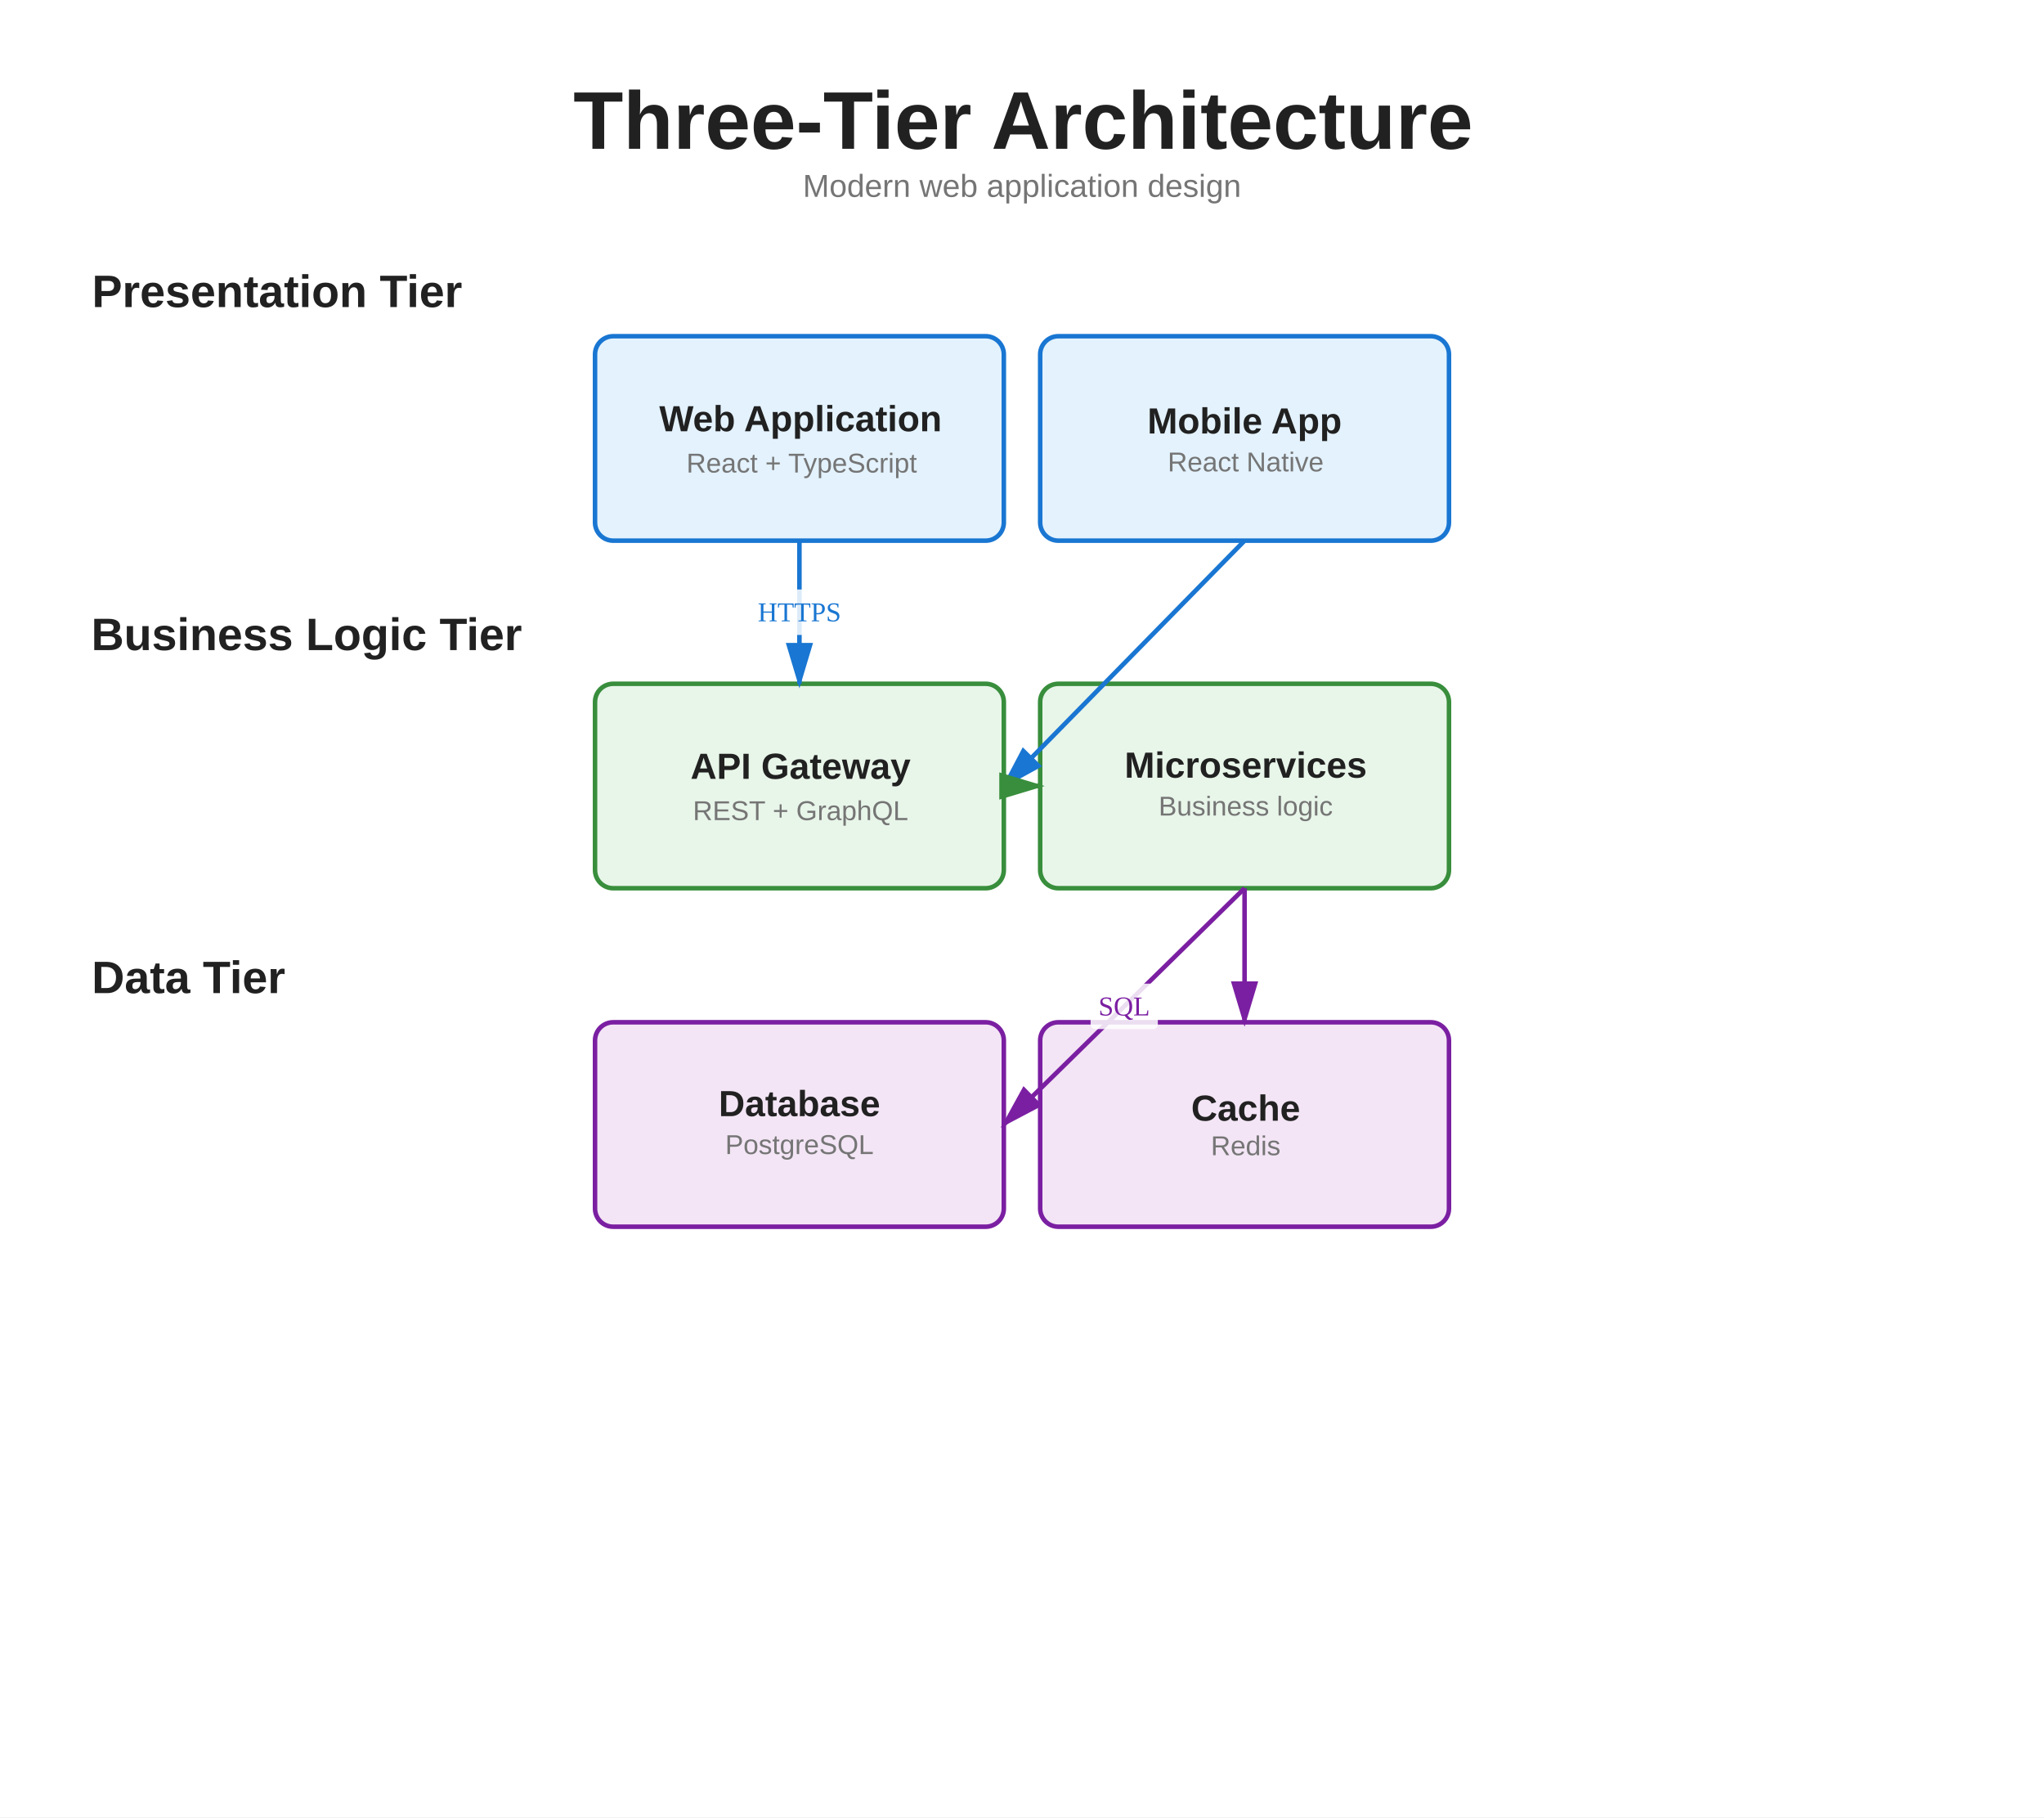
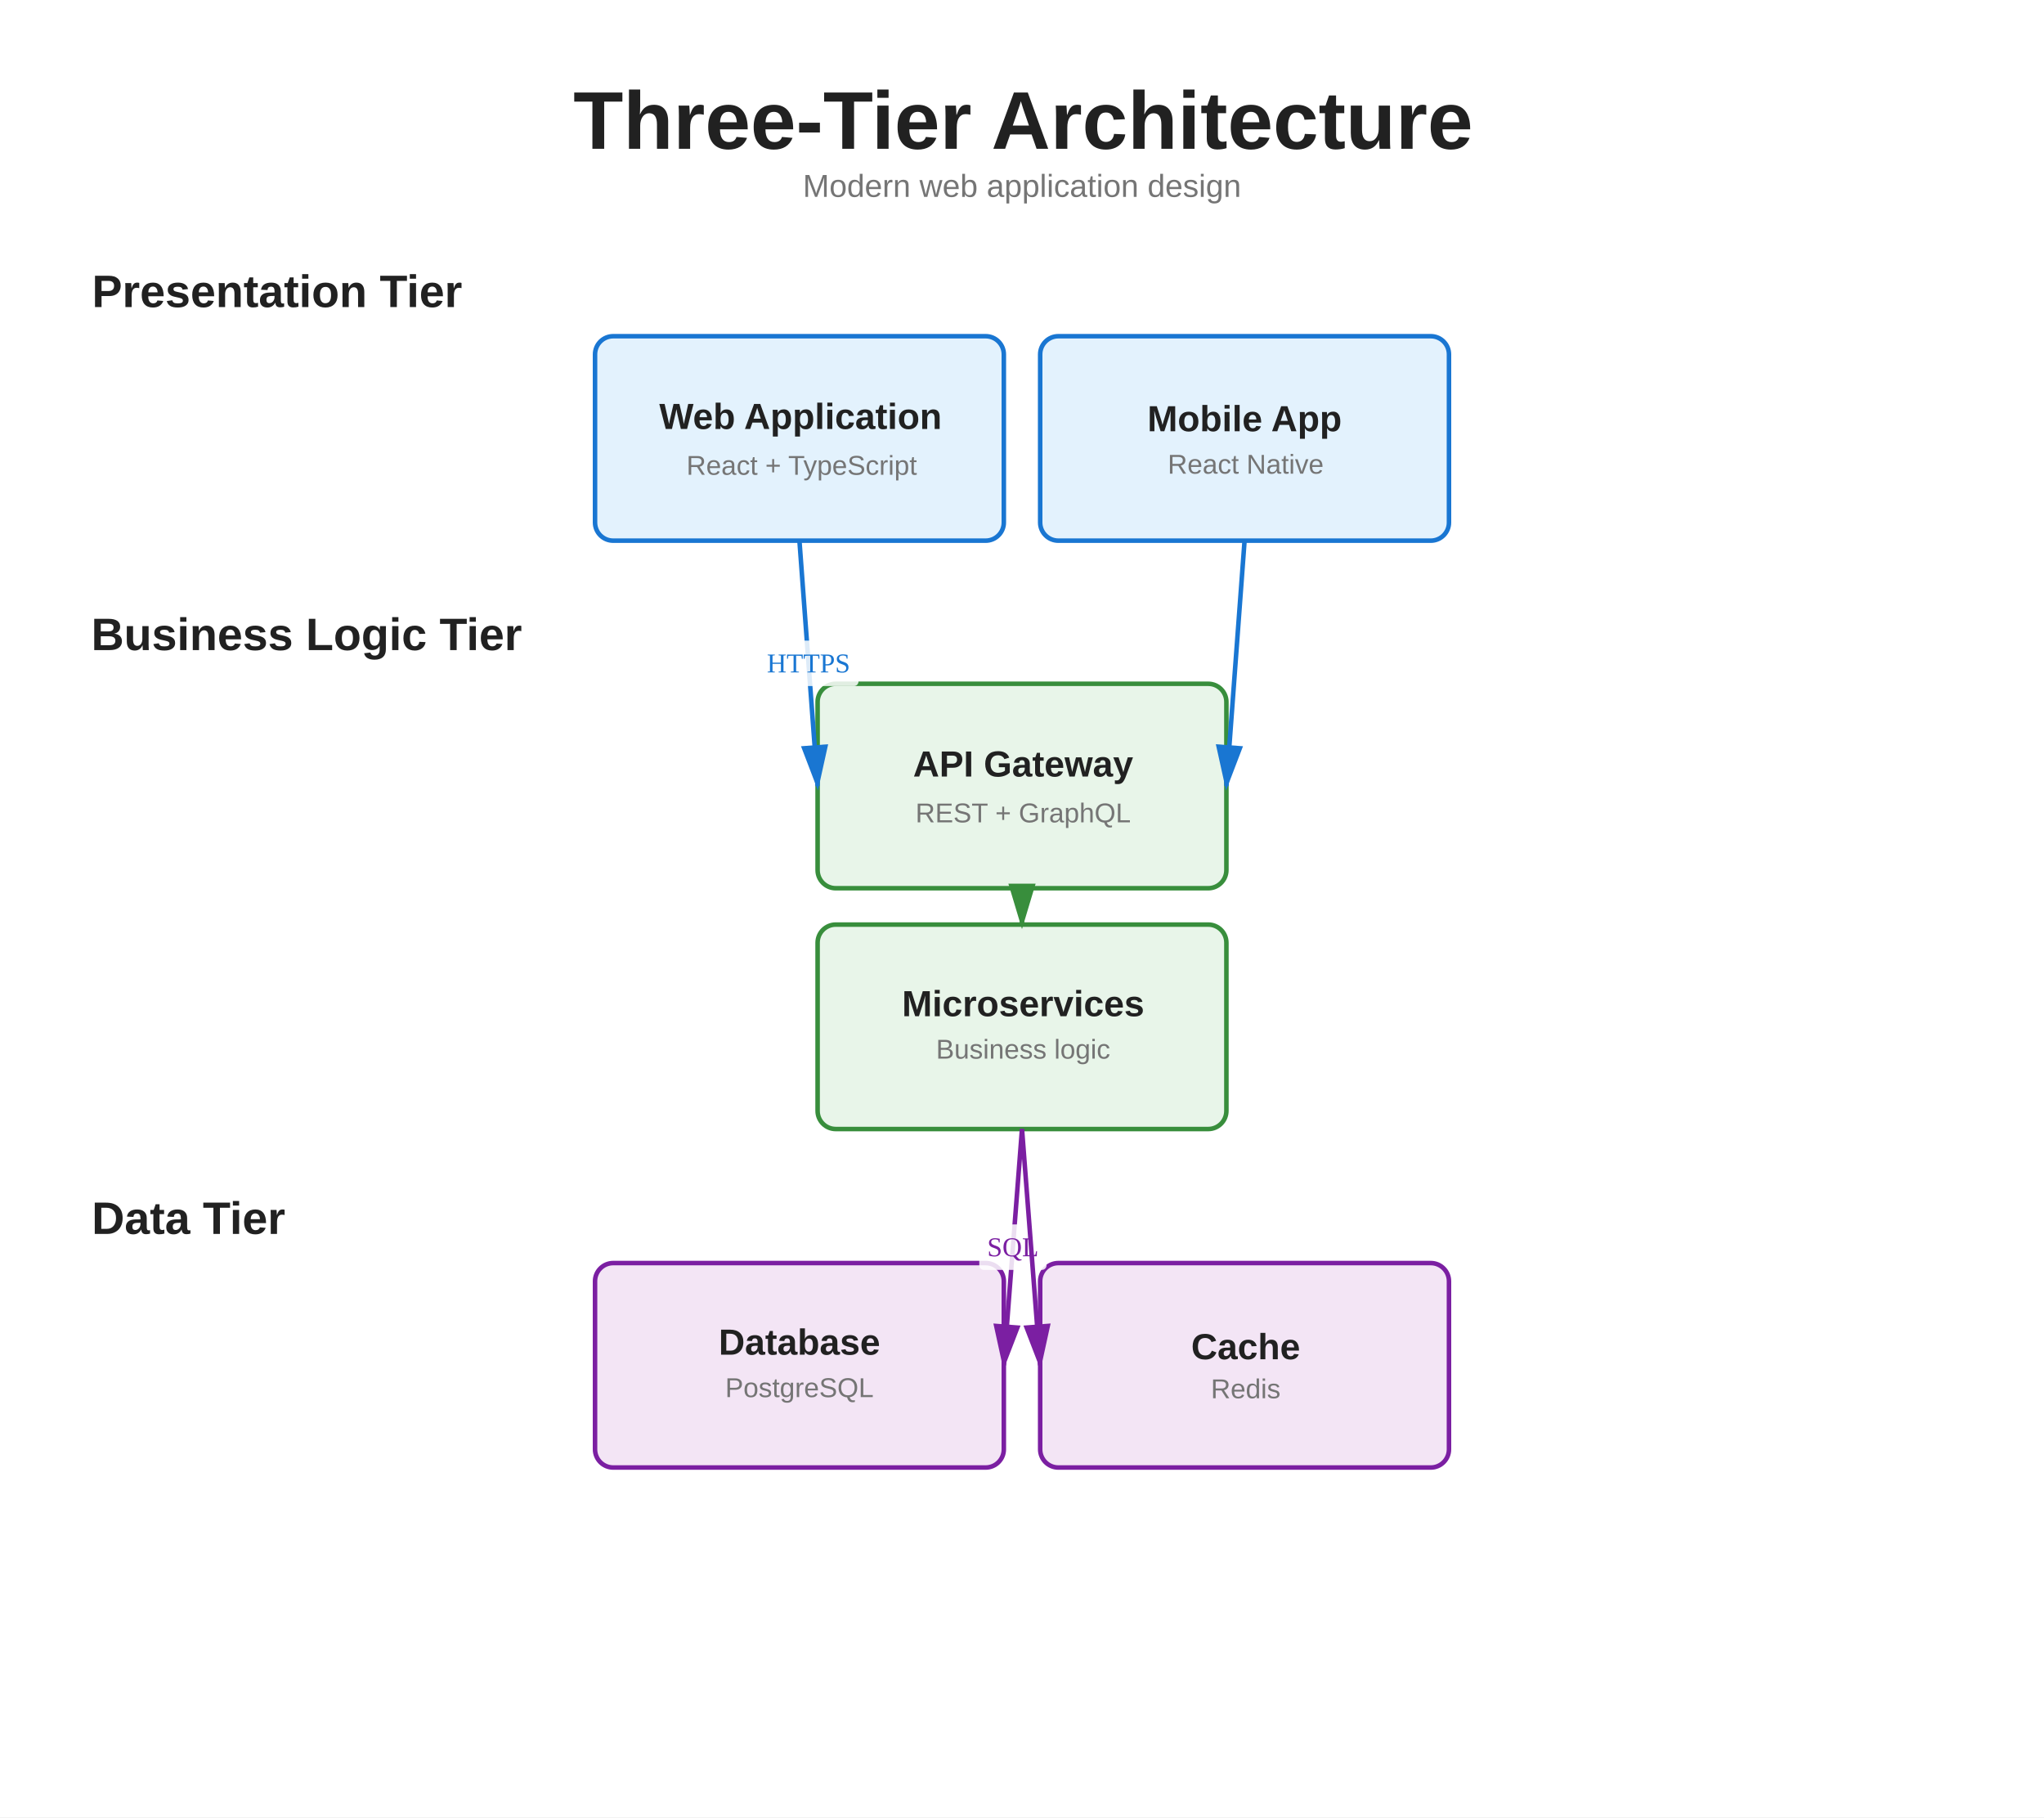
<svg xmlns="http://www.w3.org/2000/svg" width="900" height="800" viewBox="0 0 900 800">
  <defs>
    <marker id="arrowhead-1976d2" markerWidth="10" markerHeight="10" refX="9" refY="3" orient="auto">
      <polygon points="0 0, 10 3, 0 6" fill="#1976d2" />
    </marker>
    <marker id="arrowhead-388e3c" markerWidth="10" markerHeight="10" refX="9" refY="3" orient="auto">
      <polygon points="0 0, 10 3, 0 6" fill="#388e3c" />
    </marker>
    <marker id="arrowhead-7b1fa2" markerWidth="10" markerHeight="10" refX="9" refY="3" orient="auto">
      <polygon points="0 0, 10 3, 0 6" fill="#7b1fa2" />
    </marker>
  </defs>
  <rect width="900" height="800" fill="white" />
  <text x="450.5" y="65.5" font-size="36" font-family="Arial, sans-serif" fill="#212121" font-weight="bold" text-anchor="middle">Three-Tier Architecture</text>
  <text x="450" y="86.667" font-size="14" font-family="Arial, sans-serif" fill="#757575" font-weight="normal" text-anchor="middle">Modern web application design</text>
  <text x="122" y="135.167" font-size="20" font-family="Arial, sans-serif" fill="#212121" font-weight="bold" text-anchor="middle">Presentation Tier</text>
  <rect x="262" y="148" width="180" height="90" fill="#e3f2fd" stroke="#1976d2" stroke-width="2" rx="8" />
-   <text x="352.5" y="189.833" font-size="16" font-family="Arial, sans-serif" fill="#212121" font-weight="bold" text-anchor="middle">Web Application</text>
-   <text x="353" y="208" font-size="12" font-family="Arial, sans-serif" fill="#757575" font-weight="normal" text-anchor="middle">React + TypeScript</text>
+   <text x="352.5" y="188.833" font-size="16" font-family="Arial, sans-serif" fill="#212121" font-weight="bold" text-anchor="middle">Web Application</text>
+   <text x="353" y="209" font-size="12" font-family="Arial, sans-serif" fill="#757575" font-weight="normal" text-anchor="middle">React + TypeScript</text>
  <rect x="458" y="148" width="180" height="90" fill="#e3f2fd" stroke="#1976d2" stroke-width="2" rx="8" />
-   <text x="548" y="190.833" font-size="16" font-family="Arial, sans-serif" fill="#212121" font-weight="bold" text-anchor="middle">Mobile App</text>
-   <text x="548.5" y="207.5" font-size="12" font-family="Arial, sans-serif" fill="#757575" font-weight="normal" text-anchor="middle">React Native</text>
+   <text x="548" y="189.833" font-size="16" font-family="Arial, sans-serif" fill="#212121" font-weight="bold" text-anchor="middle">Mobile App</text>
+   <text x="548.5" y="208.5" font-size="12" font-family="Arial, sans-serif" fill="#757575" font-weight="normal" text-anchor="middle">React Native</text>
  <text x="135" y="286.167" font-size="20" font-family="Arial, sans-serif" fill="#212121" font-weight="bold" text-anchor="middle">Business Logic Tier</text>
-   <rect x="262" y="301" width="180" height="90" fill="#e8f5e9" stroke="#388e3c" stroke-width="2" rx="8" />
-   <text x="352.5" y="342.833" font-size="16" font-family="Arial, sans-serif" fill="#212121" font-weight="bold" text-anchor="middle">API Gateway</text>
-   <text x="352.5" y="361" font-size="12" font-family="Arial, sans-serif" fill="#757575" font-weight="normal" text-anchor="middle">REST + GraphQL</text>
-   <rect x="458" y="301" width="180" height="90" fill="#e8f5e9" stroke="#388e3c" stroke-width="2" rx="8" />
-   <text x="548.5" y="342.333" font-size="16" font-family="Arial, sans-serif" fill="#212121" font-weight="bold" text-anchor="middle">Microservices</text>
-   <text x="548.5" y="359" font-size="12" font-family="Arial, sans-serif" fill="#757575" font-weight="normal" text-anchor="middle">Business logic</text>
-   <text x="83" y="437.167" font-size="20" font-family="Arial, sans-serif" fill="#212121" font-weight="bold" text-anchor="middle">Data Tier</text>
-   <rect x="262" y="450" width="180" height="90" fill="#f3e5f5" stroke="#7b1fa2" stroke-width="2" rx="8" />
-   <text x="352" y="491.333" font-size="16" font-family="Arial, sans-serif" fill="#212121" font-weight="bold" text-anchor="middle">Database</text>
-   <text x="352" y="508" font-size="12" font-family="Arial, sans-serif" fill="#757575" font-weight="normal" text-anchor="middle">PostgreSQL</text>
-   <rect x="458" y="450" width="180" height="90" fill="#f3e5f5" stroke="#7b1fa2" stroke-width="2" rx="8" />
-   <text x="548.5" y="493.333" font-size="16" font-family="Arial, sans-serif" fill="#212121" font-weight="bold" text-anchor="middle">Cache</text>
-   <text x="548.5" y="508.5" font-size="12" font-family="Arial, sans-serif" fill="#757575" font-weight="normal" text-anchor="middle">Redis</text>
-   <line x1="352" y1="238" x2="352" y2="301" stroke="#1976d2" stroke-width="2" marker-end="url(#arrowhead-1976d2)" />
-   <rect x="330" y="259.5" width="44" height="20" fill="white" fill-opacity="0.85" rx="2" />
-   <text x="352" y="273.5" font-size="12" fill="#1976d2" text-anchor="middle">HTTPS</text>
-   <line x1="548" y1="238" x2="442" y2="346" stroke="#1976d2" stroke-width="2" marker-end="url(#arrowhead-1976d2)" />
-   <line x1="442" y1="346" x2="458" y2="346" stroke="#388e3c" stroke-width="2" marker-end="url(#arrowhead-388e3c)" />
-   <line x1="548" y1="391" x2="442" y2="495" stroke="#7b1fa2" stroke-width="2" marker-end="url(#arrowhead-7b1fa2)" />
-   <rect x="480.2" y="433" width="29.6" height="20" fill="white" fill-opacity="0.85" rx="2" />
-   <text x="495" y="447" font-size="12" fill="#7b1fa2" text-anchor="middle">SQL</text>
-   <line x1="548" y1="391" x2="548" y2="450" stroke="#7b1fa2" stroke-width="2" marker-end="url(#arrowhead-7b1fa2)" />
+   <rect x="360" y="301" width="180" height="90" fill="#e8f5e9" stroke="#388e3c" stroke-width="2" rx="8" />
+   <text x="450.5" y="341.833" font-size="16" font-family="Arial, sans-serif" fill="#212121" font-weight="bold" text-anchor="middle">API Gateway</text>
+   <text x="450.5" y="362" font-size="12" font-family="Arial, sans-serif" fill="#757575" font-weight="normal" text-anchor="middle">REST + GraphQL</text>
+   <rect x="360" y="407" width="180" height="90" fill="#e8f5e9" stroke="#388e3c" stroke-width="2" rx="8" />
+   <text x="450.5" y="447.333" font-size="16" font-family="Arial, sans-serif" fill="#212121" font-weight="bold" text-anchor="middle">Microservices</text>
+   <text x="450.5" y="466" font-size="12" font-family="Arial, sans-serif" fill="#757575" font-weight="normal" text-anchor="middle">Business logic</text>
+   <text x="83" y="543.167" font-size="20" font-family="Arial, sans-serif" fill="#212121" font-weight="bold" text-anchor="middle">Data Tier</text>
+   <rect x="262" y="556" width="180" height="90" fill="#f3e5f5" stroke="#7b1fa2" stroke-width="2" rx="8" />
+   <text x="352" y="596.333" font-size="16" font-family="Arial, sans-serif" fill="#212121" font-weight="bold" text-anchor="middle">Database</text>
+   <text x="352" y="615" font-size="12" font-family="Arial, sans-serif" fill="#757575" font-weight="normal" text-anchor="middle">PostgreSQL</text>
+   <rect x="458" y="556" width="180" height="90" fill="#f3e5f5" stroke="#7b1fa2" stroke-width="2" rx="8" />
+   <text x="548.5" y="598.333" font-size="16" font-family="Arial, sans-serif" fill="#212121" font-weight="bold" text-anchor="middle">Cache</text>
+   <text x="548.5" y="615.5" font-size="12" font-family="Arial, sans-serif" fill="#757575" font-weight="normal" text-anchor="middle">Redis</text>
+   <line x1="352" y1="238" x2="360" y2="346" stroke="#1976d2" stroke-width="2" marker-end="url(#arrowhead-1976d2)" />
+   <rect x="334" y="282" width="44" height="20" fill="white" fill-opacity="0.85" rx="2" />
+   <text x="356" y="296" font-size="12" fill="#1976d2" text-anchor="middle">HTTPS</text>
+   <line x1="548" y1="238" x2="540" y2="346" stroke="#1976d2" stroke-width="2" marker-end="url(#arrowhead-1976d2)" />
+   <line x1="450" y1="391" x2="450" y2="407" stroke="#388e3c" stroke-width="2" marker-end="url(#arrowhead-388e3c)" />
+   <line x1="450" y1="497" x2="442" y2="601" stroke="#7b1fa2" stroke-width="2" marker-end="url(#arrowhead-7b1fa2)" />
+   <rect x="431.2" y="539" width="29.6" height="20" fill="white" fill-opacity="0.85" rx="2" />
+   <text x="446" y="553" font-size="12" fill="#7b1fa2" text-anchor="middle">SQL</text>
+   <line x1="450" y1="497" x2="458" y2="601" stroke="#7b1fa2" stroke-width="2" marker-end="url(#arrowhead-7b1fa2)" />
</svg>
